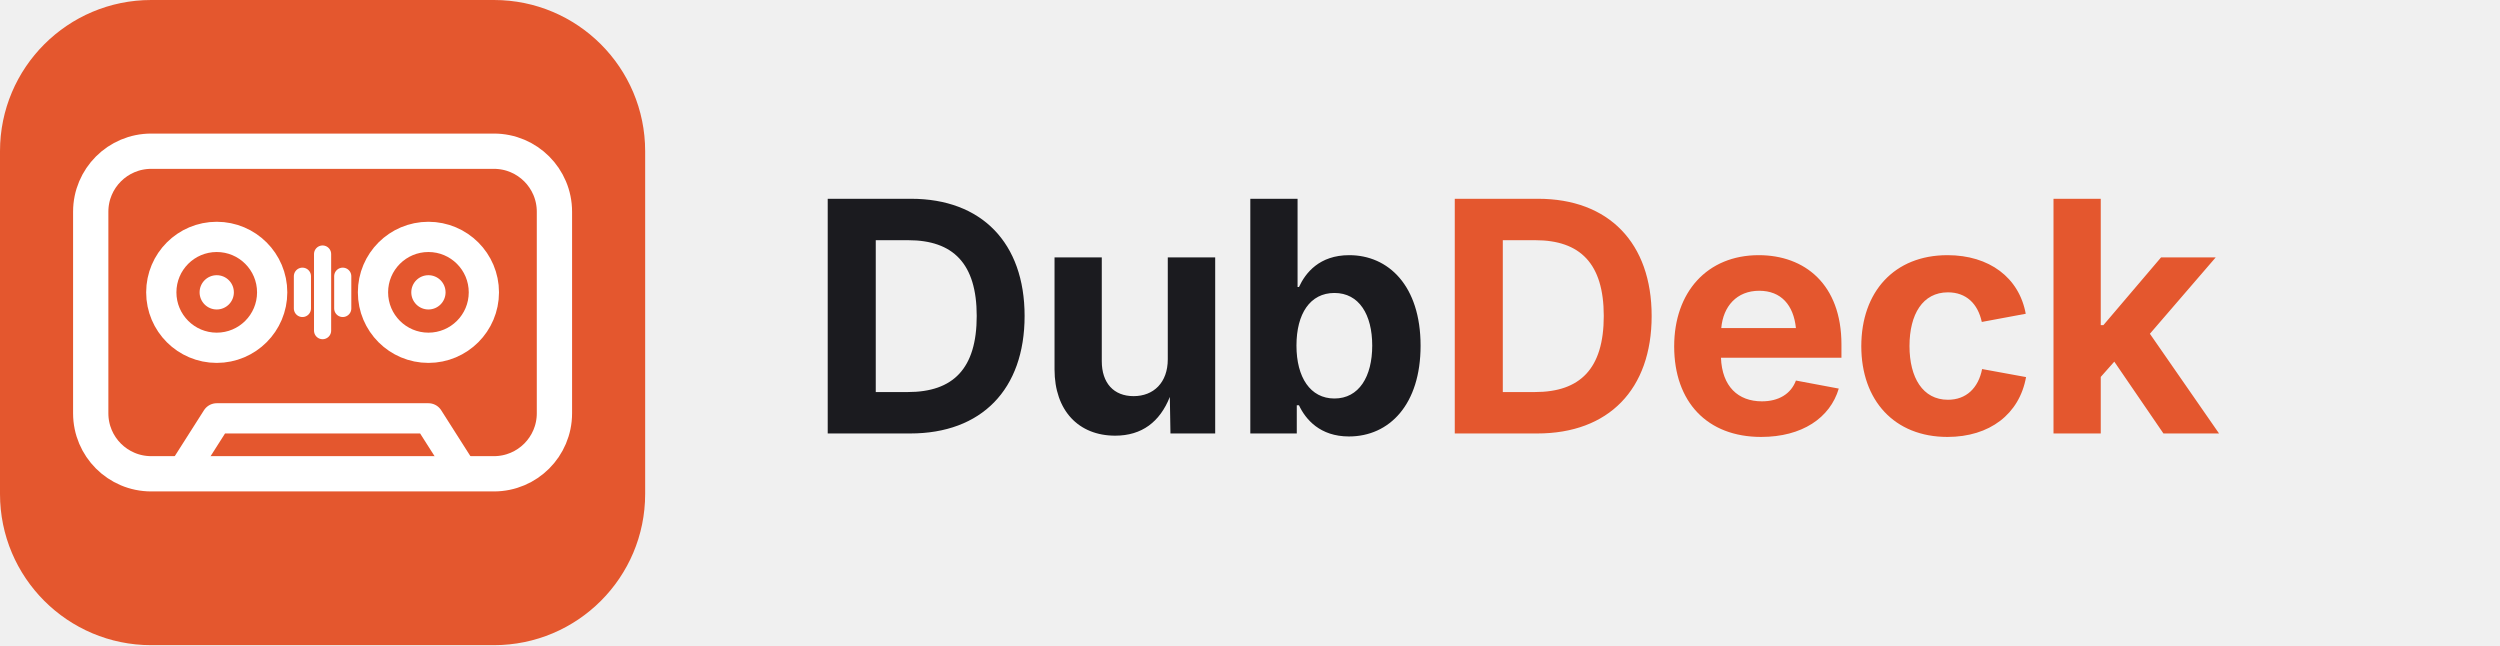
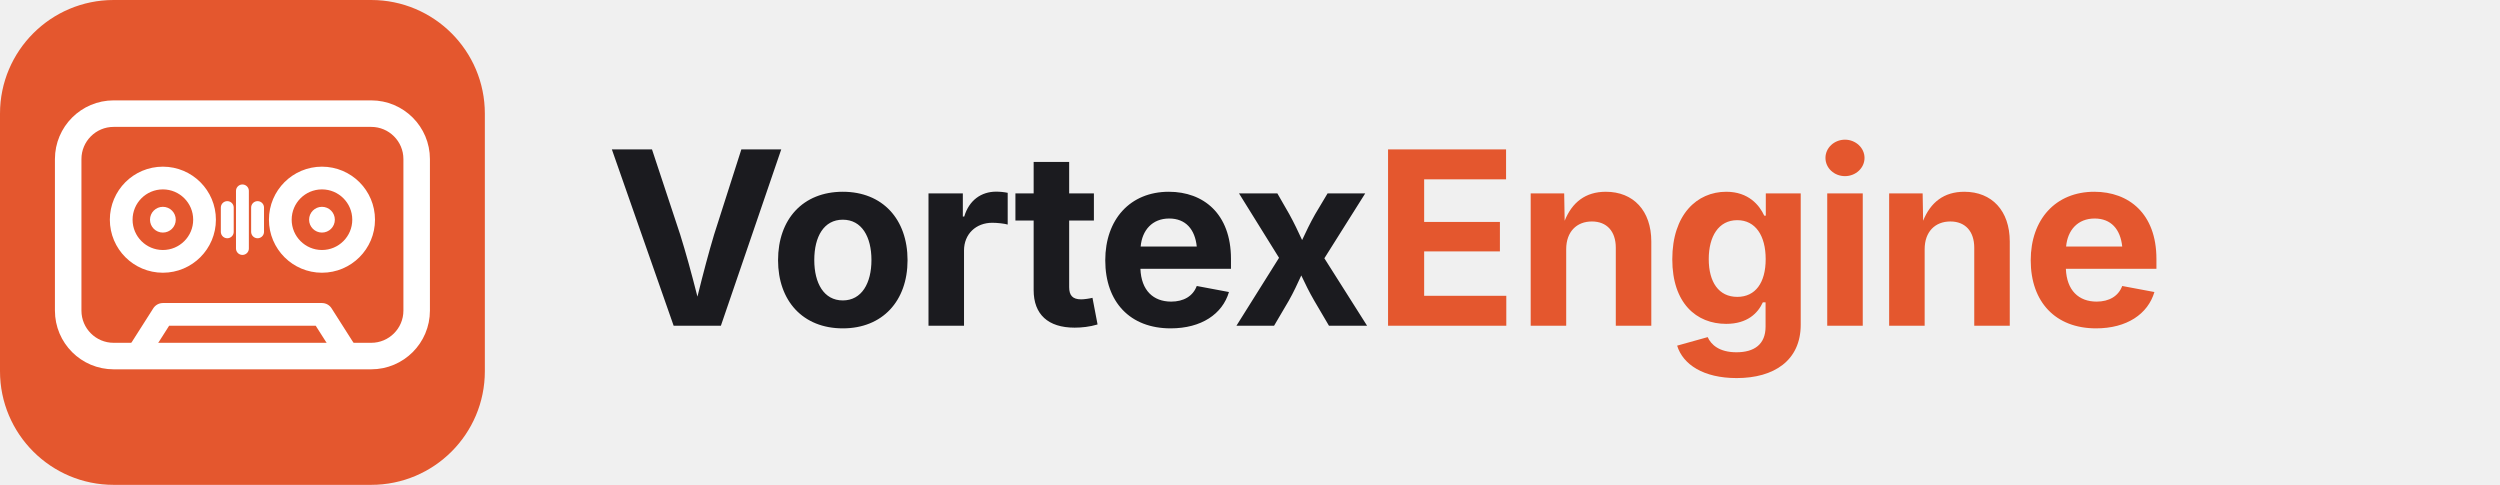
- <svg xmlns="http://www.w3.org/2000/svg" viewBox="0 0 248 64" role="img" aria-label="DubDeck">
+ <svg xmlns="http://www.w3.org/2000/svg" viewBox="0 0 330 64" role="img" aria-label="Vortex Engine">
  <rect width="64" height="64" rx="15" fill="#e4572e" />
  <rect x="9" y="15" width="46" height="32" rx="6" fill="none" stroke="#fff" stroke-width="3.5" />
  <circle cx="21.5" cy="29" r="5.5" fill="none" stroke="#fff" stroke-width="3" />
  <circle cx="42.5" cy="29" r="5.5" fill="none" stroke="#fff" stroke-width="3" />
  <circle cx="21.5" cy="29" r="1.7" fill="#fff" />
  <circle cx="42.5" cy="29" r="1.7" fill="#fff" />
  <path d="M30 27.4v3.2M32 25.2v7.6M34 27.4v3.2" stroke="#fff" stroke-width="1.7" stroke-linecap="round" />
  <path d="M18 47l3.5-5.5h21L46 47" fill="none" stroke="#fff" stroke-width="3" stroke-linejoin="round" />
-   <text x="80" y="43" font-family="Inter, 'Segoe UI', system-ui, sans-serif" font-size="32" font-weight="700" letter-spacing="-0.5" fill="#1b1b1f">Dub<tspan fill="#e4572e">Deck</tspan>
+   <text x="80" y="43" font-family="Inter, 'Segoe UI', system-ui, sans-serif" font-size="32" font-weight="700" letter-spacing="-0.5" fill="#1b1b1f">Vortex<tspan fill="#e4572e"> Engine</tspan>
  </text>
</svg>
